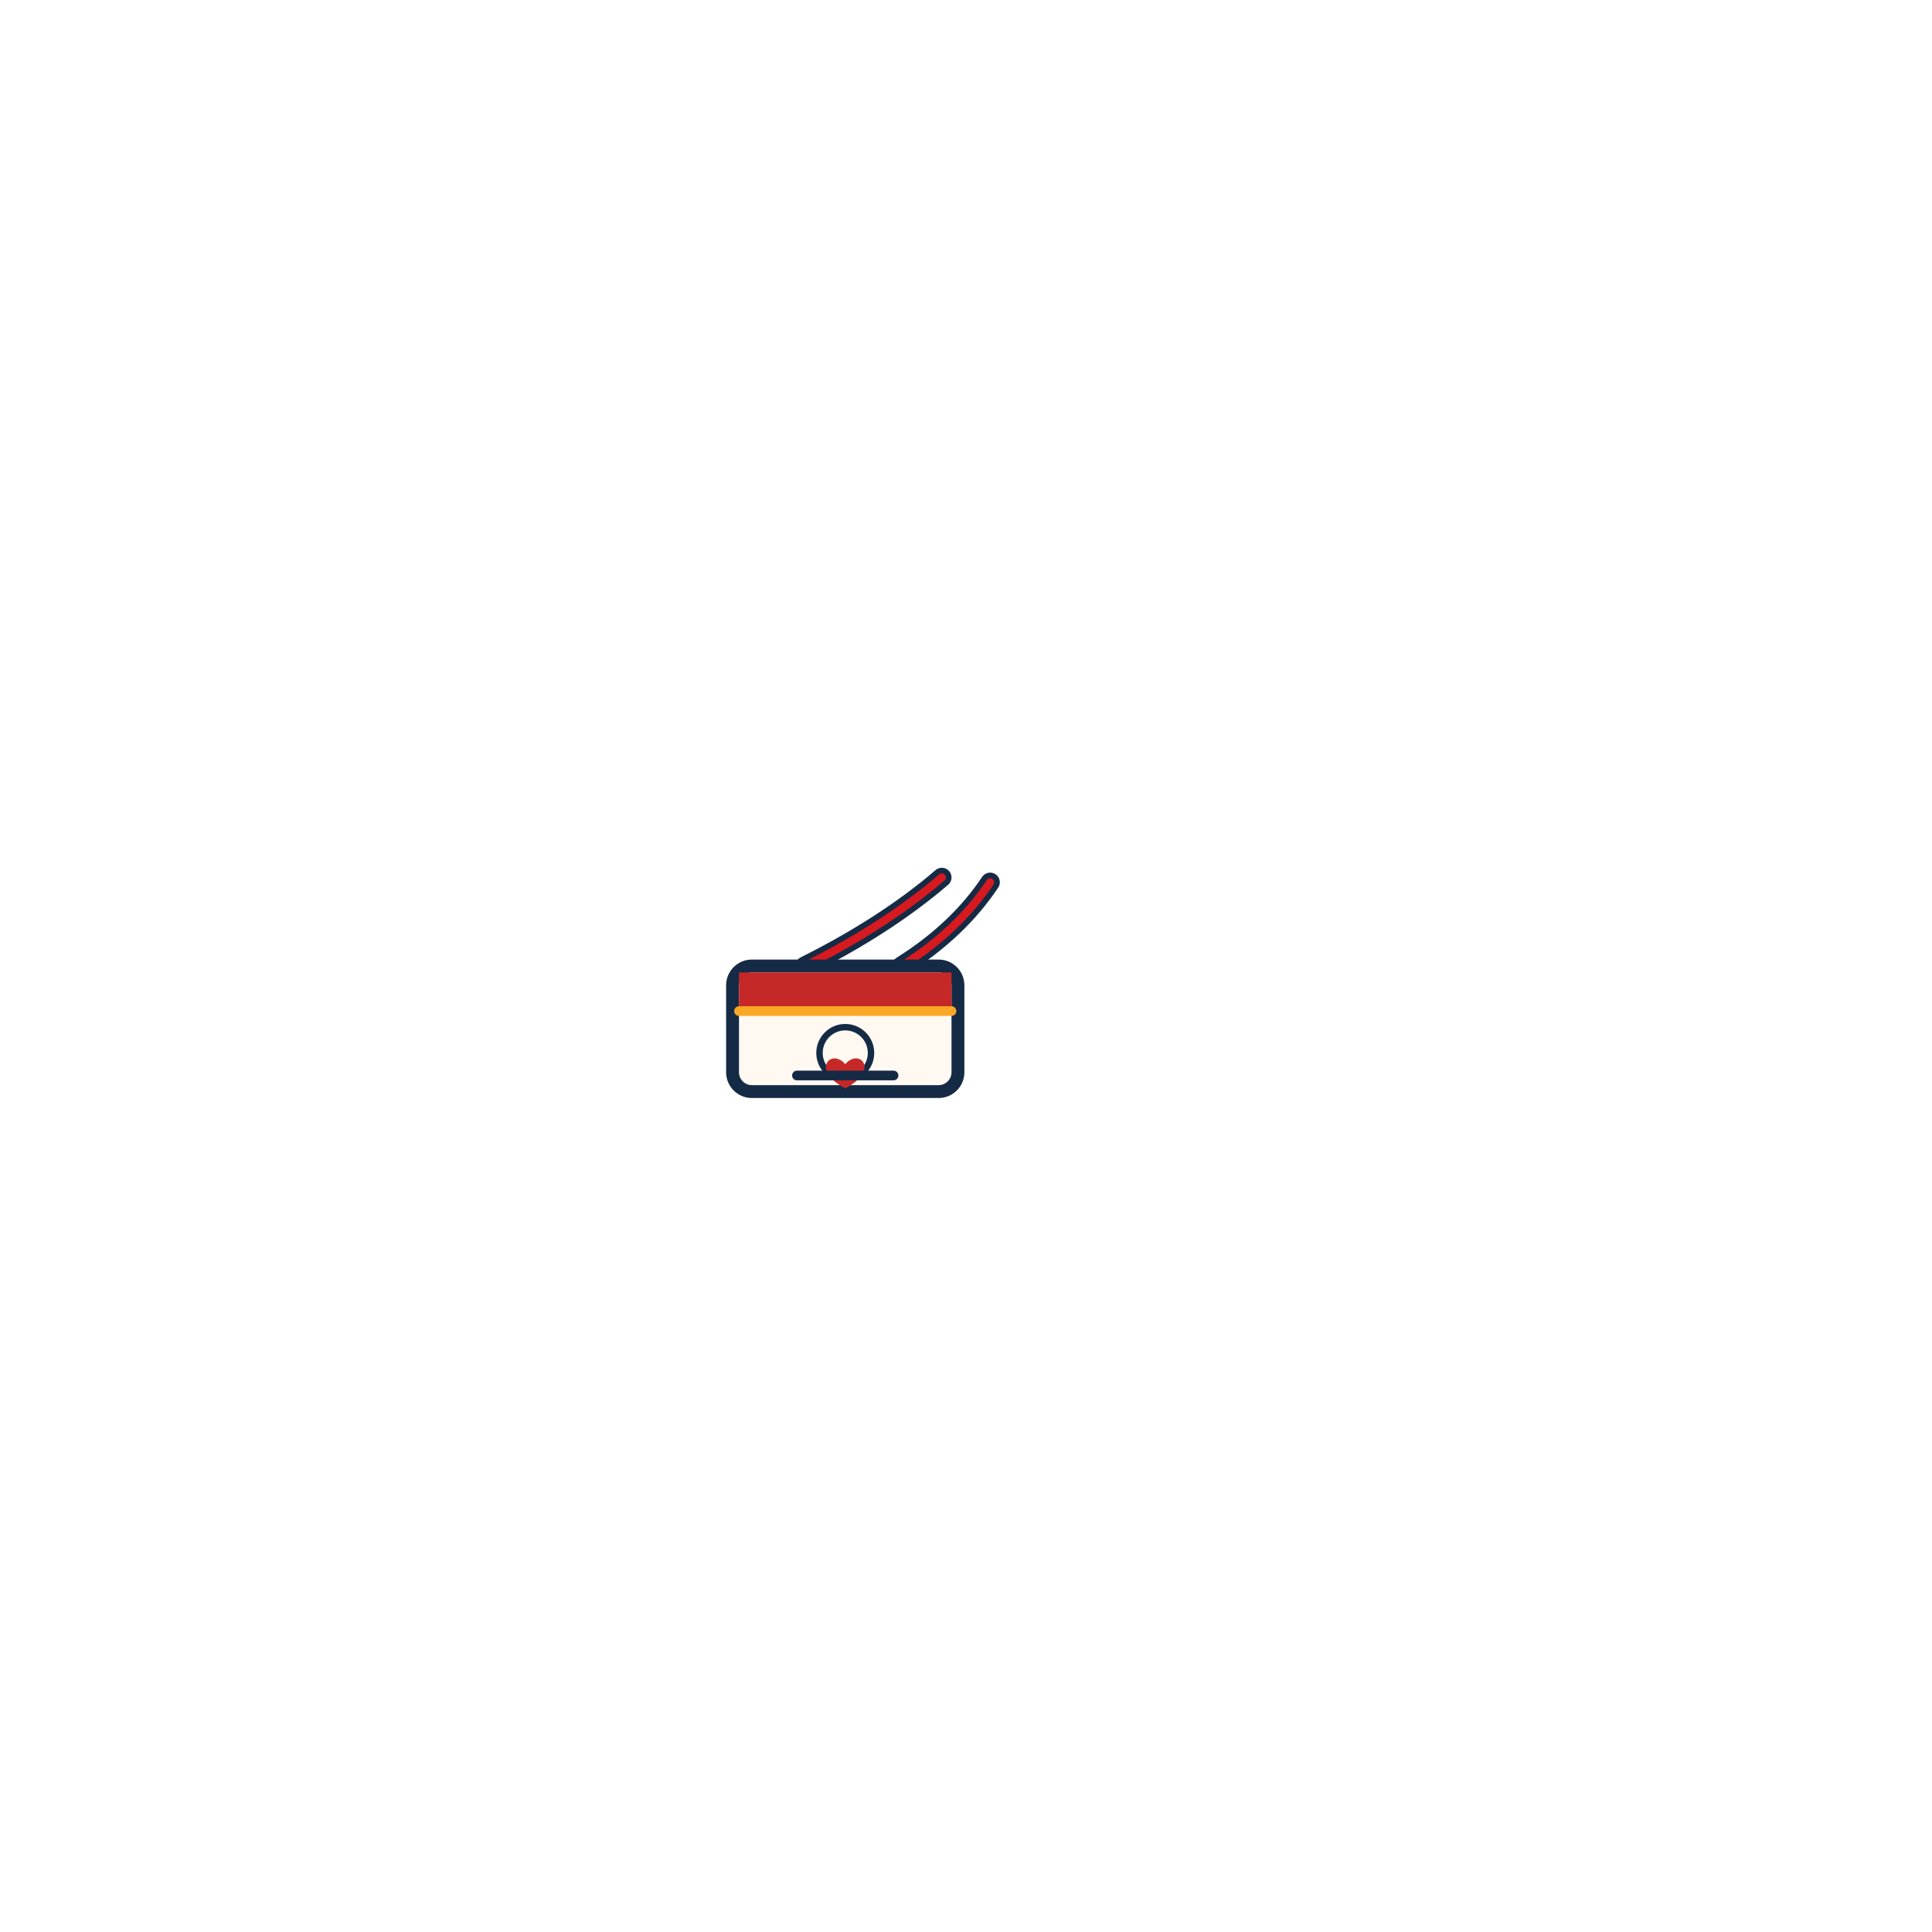
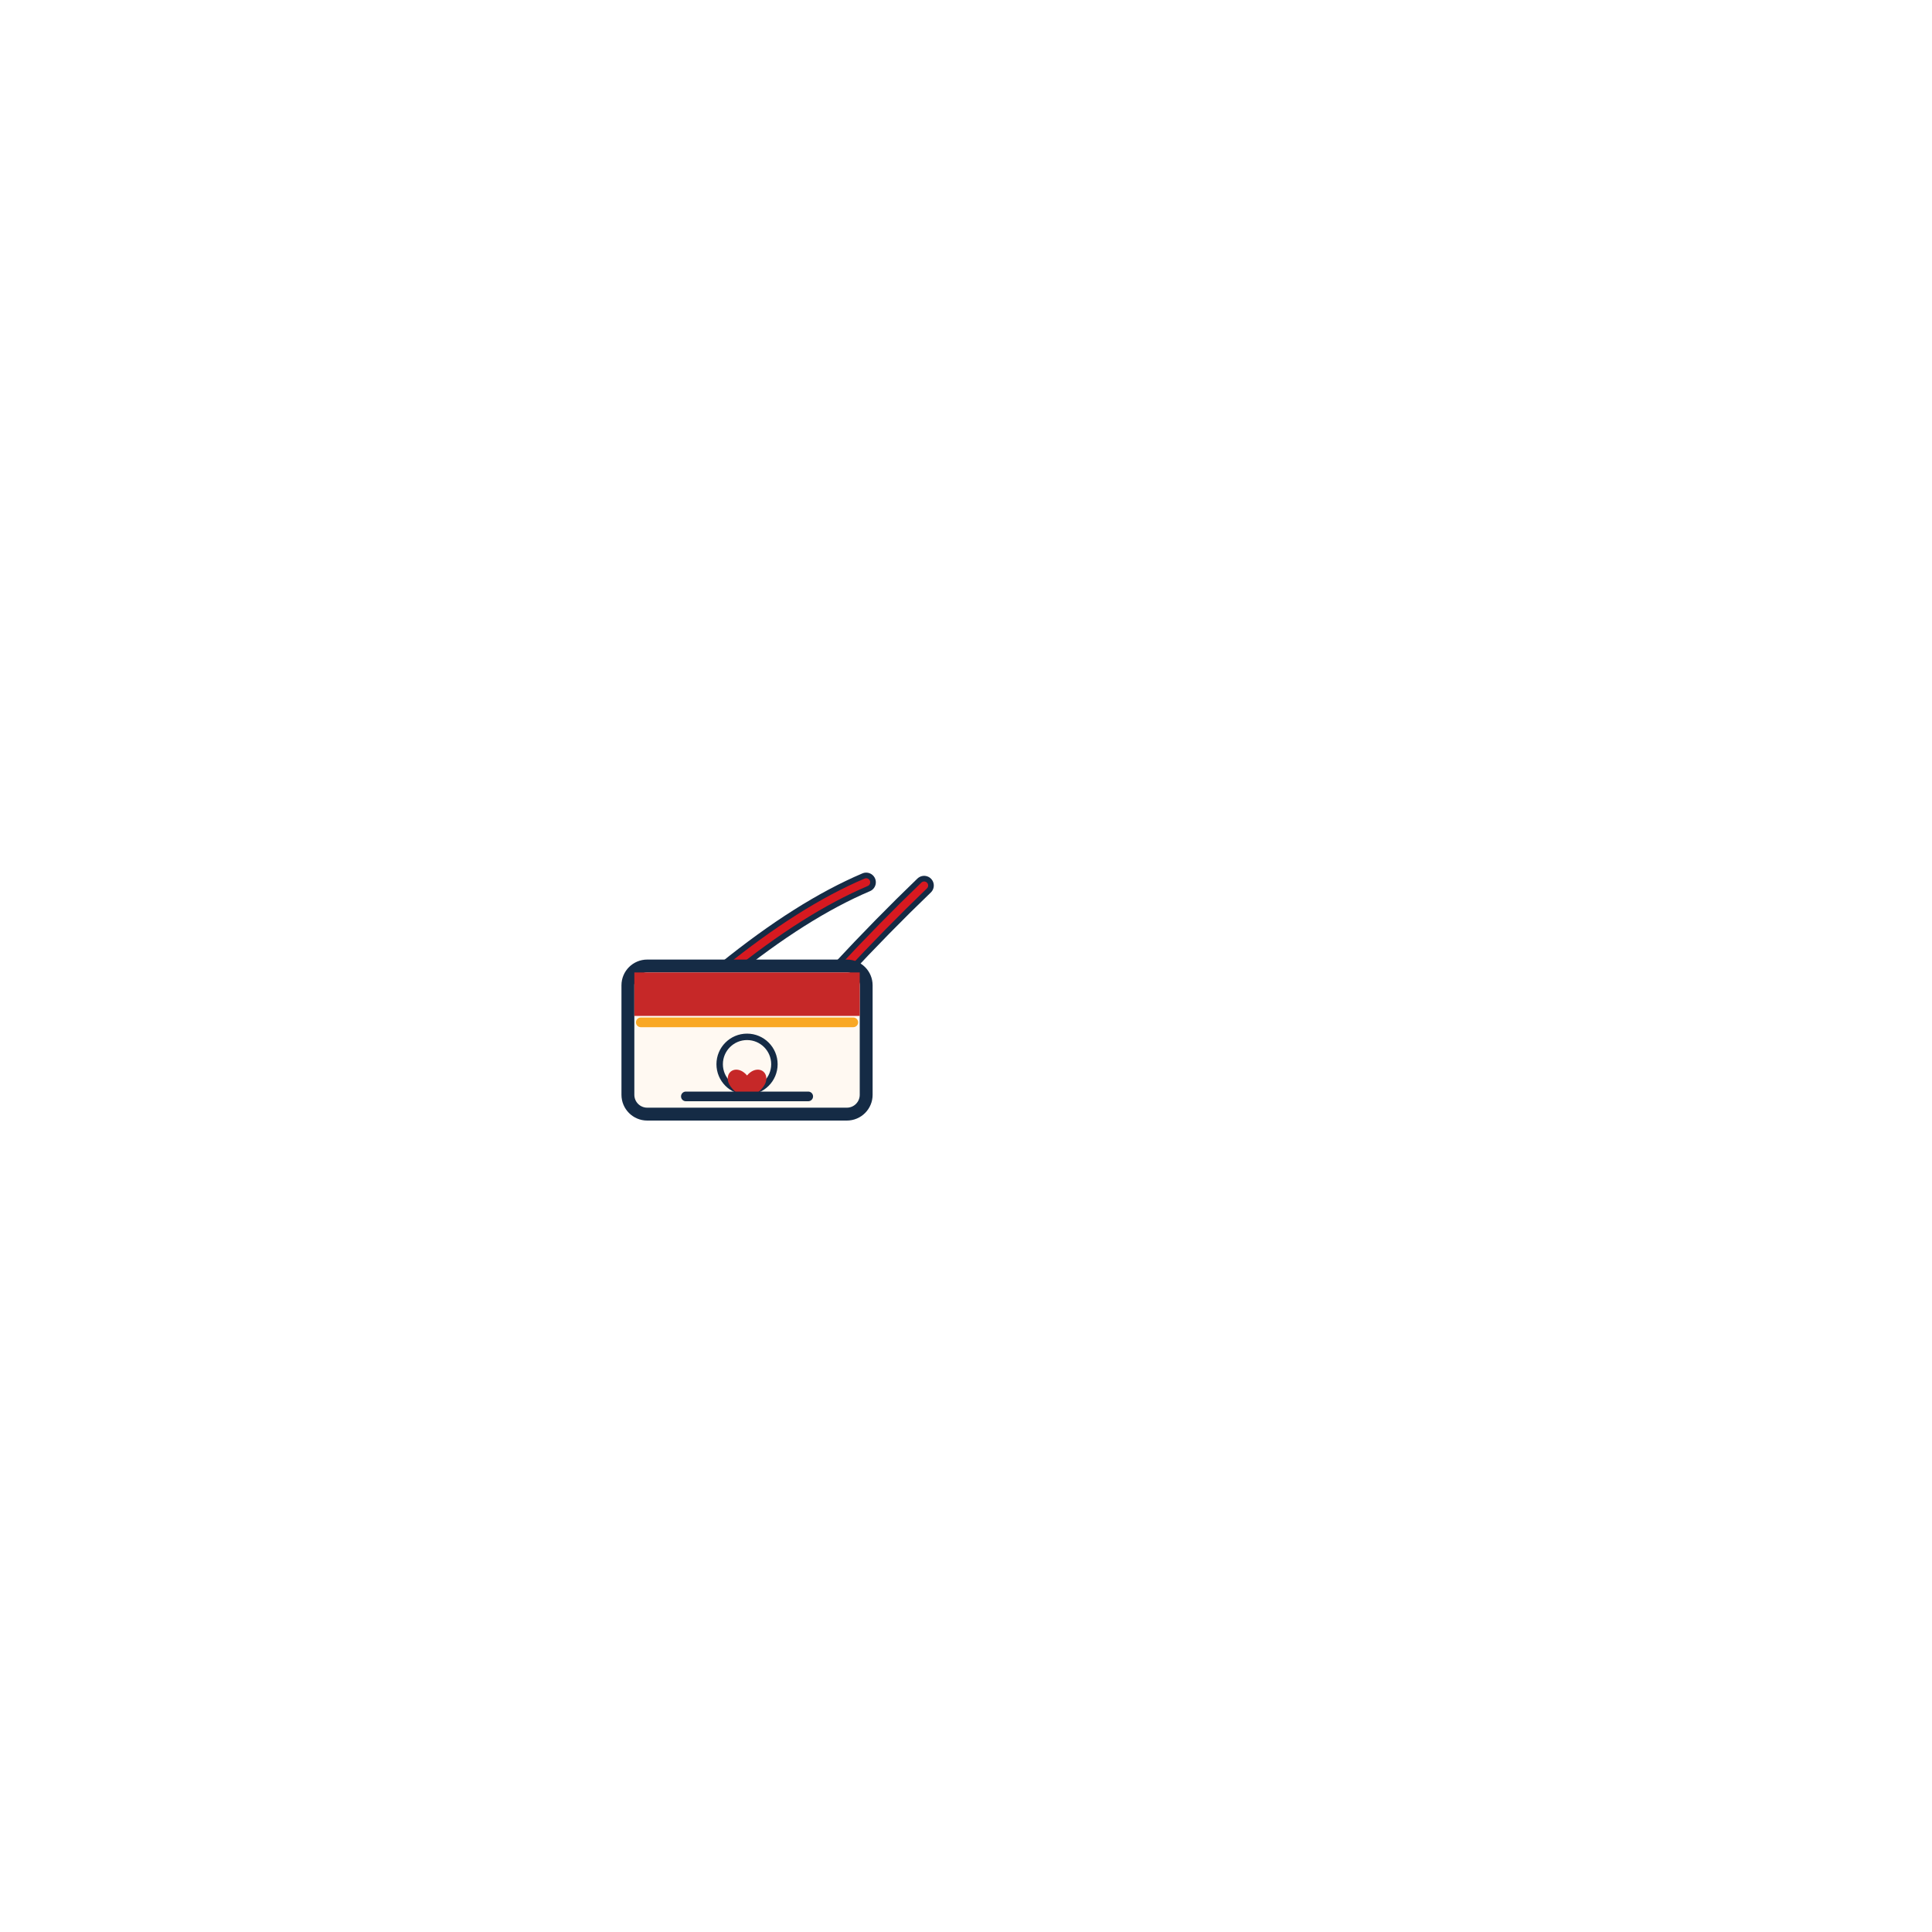
<svg xmlns="http://www.w3.org/2000/svg" viewBox="0 0 1200 1200">
  <g stroke-linecap="round" stroke-linejoin="round">
-     <path d="M585 545 Q550 575 500 600" fill="none" stroke="#152B45" stroke-width="12" />
-     <path d="M585 545 Q550 575 500 600" fill="none" stroke="#D71920" stroke-width="5" />
-     <path d="M615 548 Q595 578 560 600" fill="none" stroke="#152B45" stroke-width="12" />
-     <path d="M615 548 Q595 578 560 600" fill="none" stroke="#D71920" stroke-width="5" />
-     <rect x="455" y="600" width="140" height="78" rx="12" fill="#FFF9F2" stroke="#152B45" stroke-width="8" />
-     <path d="M459 604 H591 V626 H459 Z" fill="#C62828" />
-     <path d="M459 628 H591" stroke="#F9A825" stroke-width="6" />
-     <circle cx="525" cy="654" r="16" fill="#FFF9F2" stroke="#152B45" stroke-width="4" />
-     <path d="M525 661 C520 655 513 657 513 663 C513 670 525 676 525 676 C525 676 537 670 537 663 C537 657 530 655 525 661 Z" fill="#C62828" />
-     <path d="M495 668 H555" stroke="#152B45" stroke-width="6" />
+     <path d="M538 548 Q498 565 451 603" fill="none" stroke="#152B45" stroke-width="12" />
+     <path d="M538 548 Q498 565 451 603" fill="none" stroke="#D71920" stroke-width="5" />
+     <path d="M574 550 Q548 575 522 603" fill="none" stroke="#152B45" stroke-width="12" />
+     <path d="M574 550 Q548 575 522 603" fill="none" stroke="#D71920" stroke-width="5" />
+     <rect x="390" y="600" width="148" height="92" rx="12" fill="#FFF9F2" stroke="#152B45" stroke-width="8" />
+     <path d="M394 604 H534 V631 H394 Z" fill="#C62828" />
+     <path d="M398 635 H530" stroke="#F9A825" stroke-width="6" />
+     <circle cx="464" cy="661" r="17" fill="#FFF9F2" stroke="#152B45" stroke-width="4" />
+     <path d="M464 668 C459 662 452 664 452 670 C452 677 464 683 464 683 C464 683 476 677 476 670 C476 664 469 662 464 668 Z" fill="#C62828" />
+     <path d="M426 681 H502" stroke="#152B45" stroke-width="6" />
  </g>
</svg>
